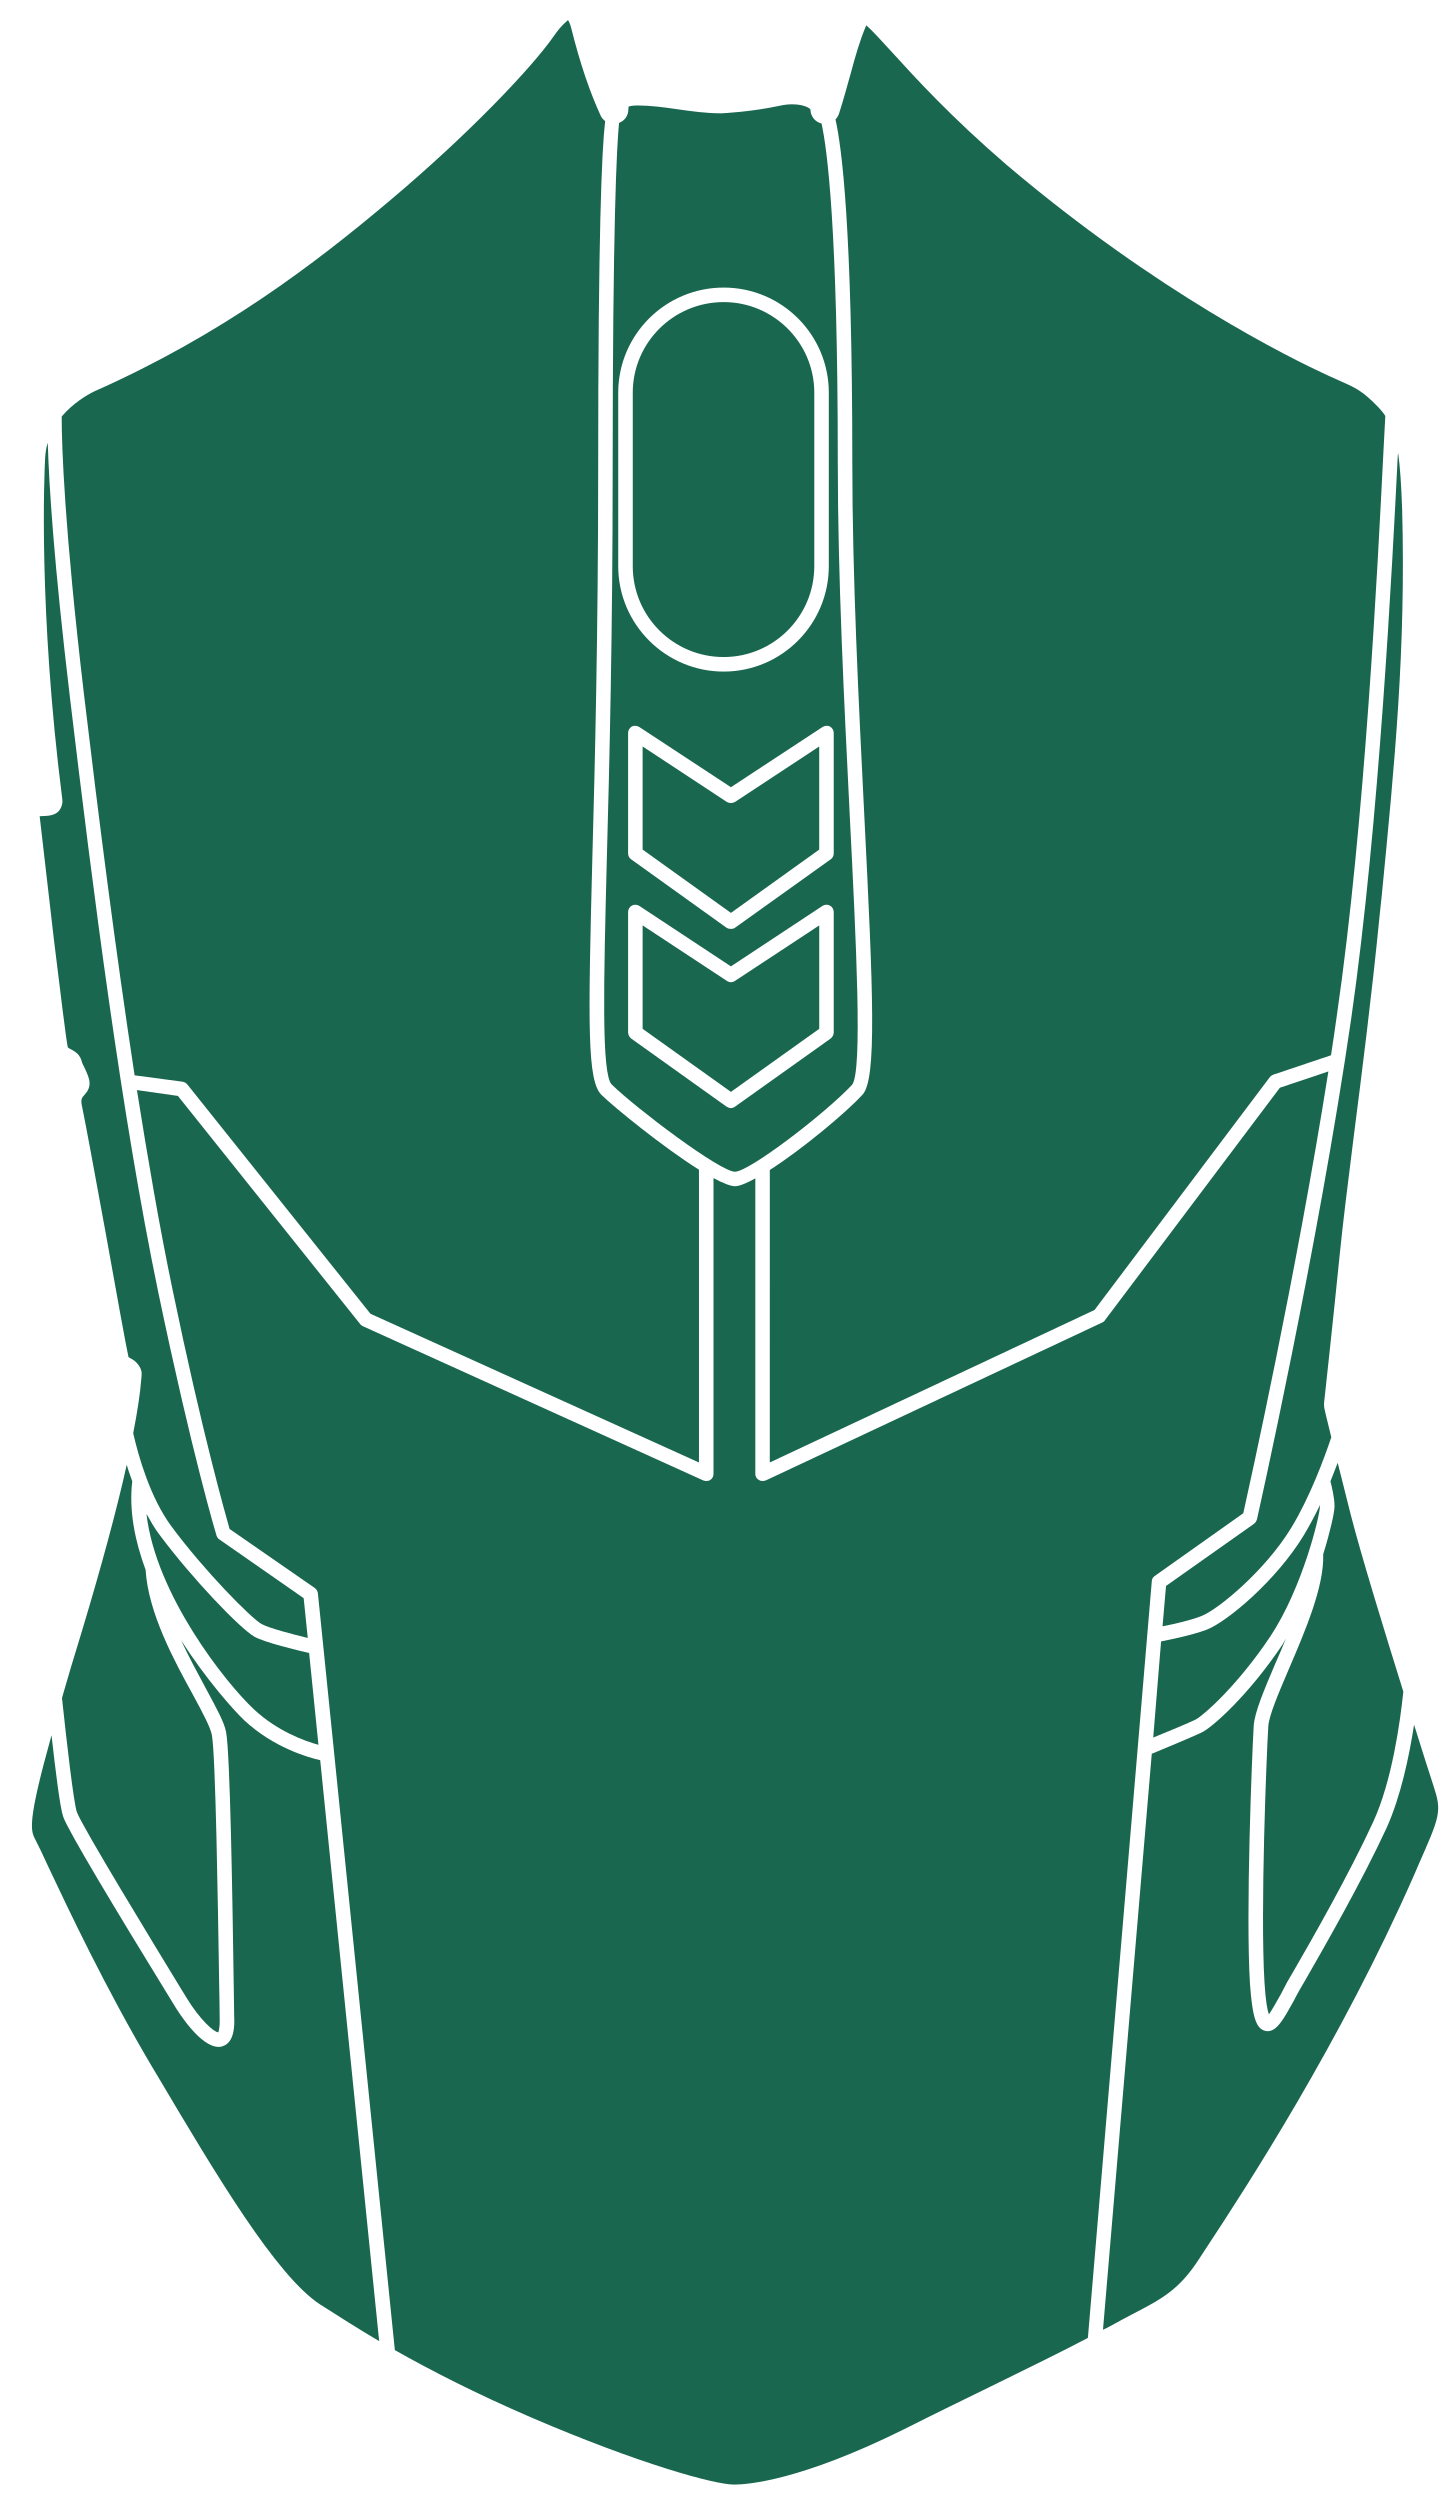
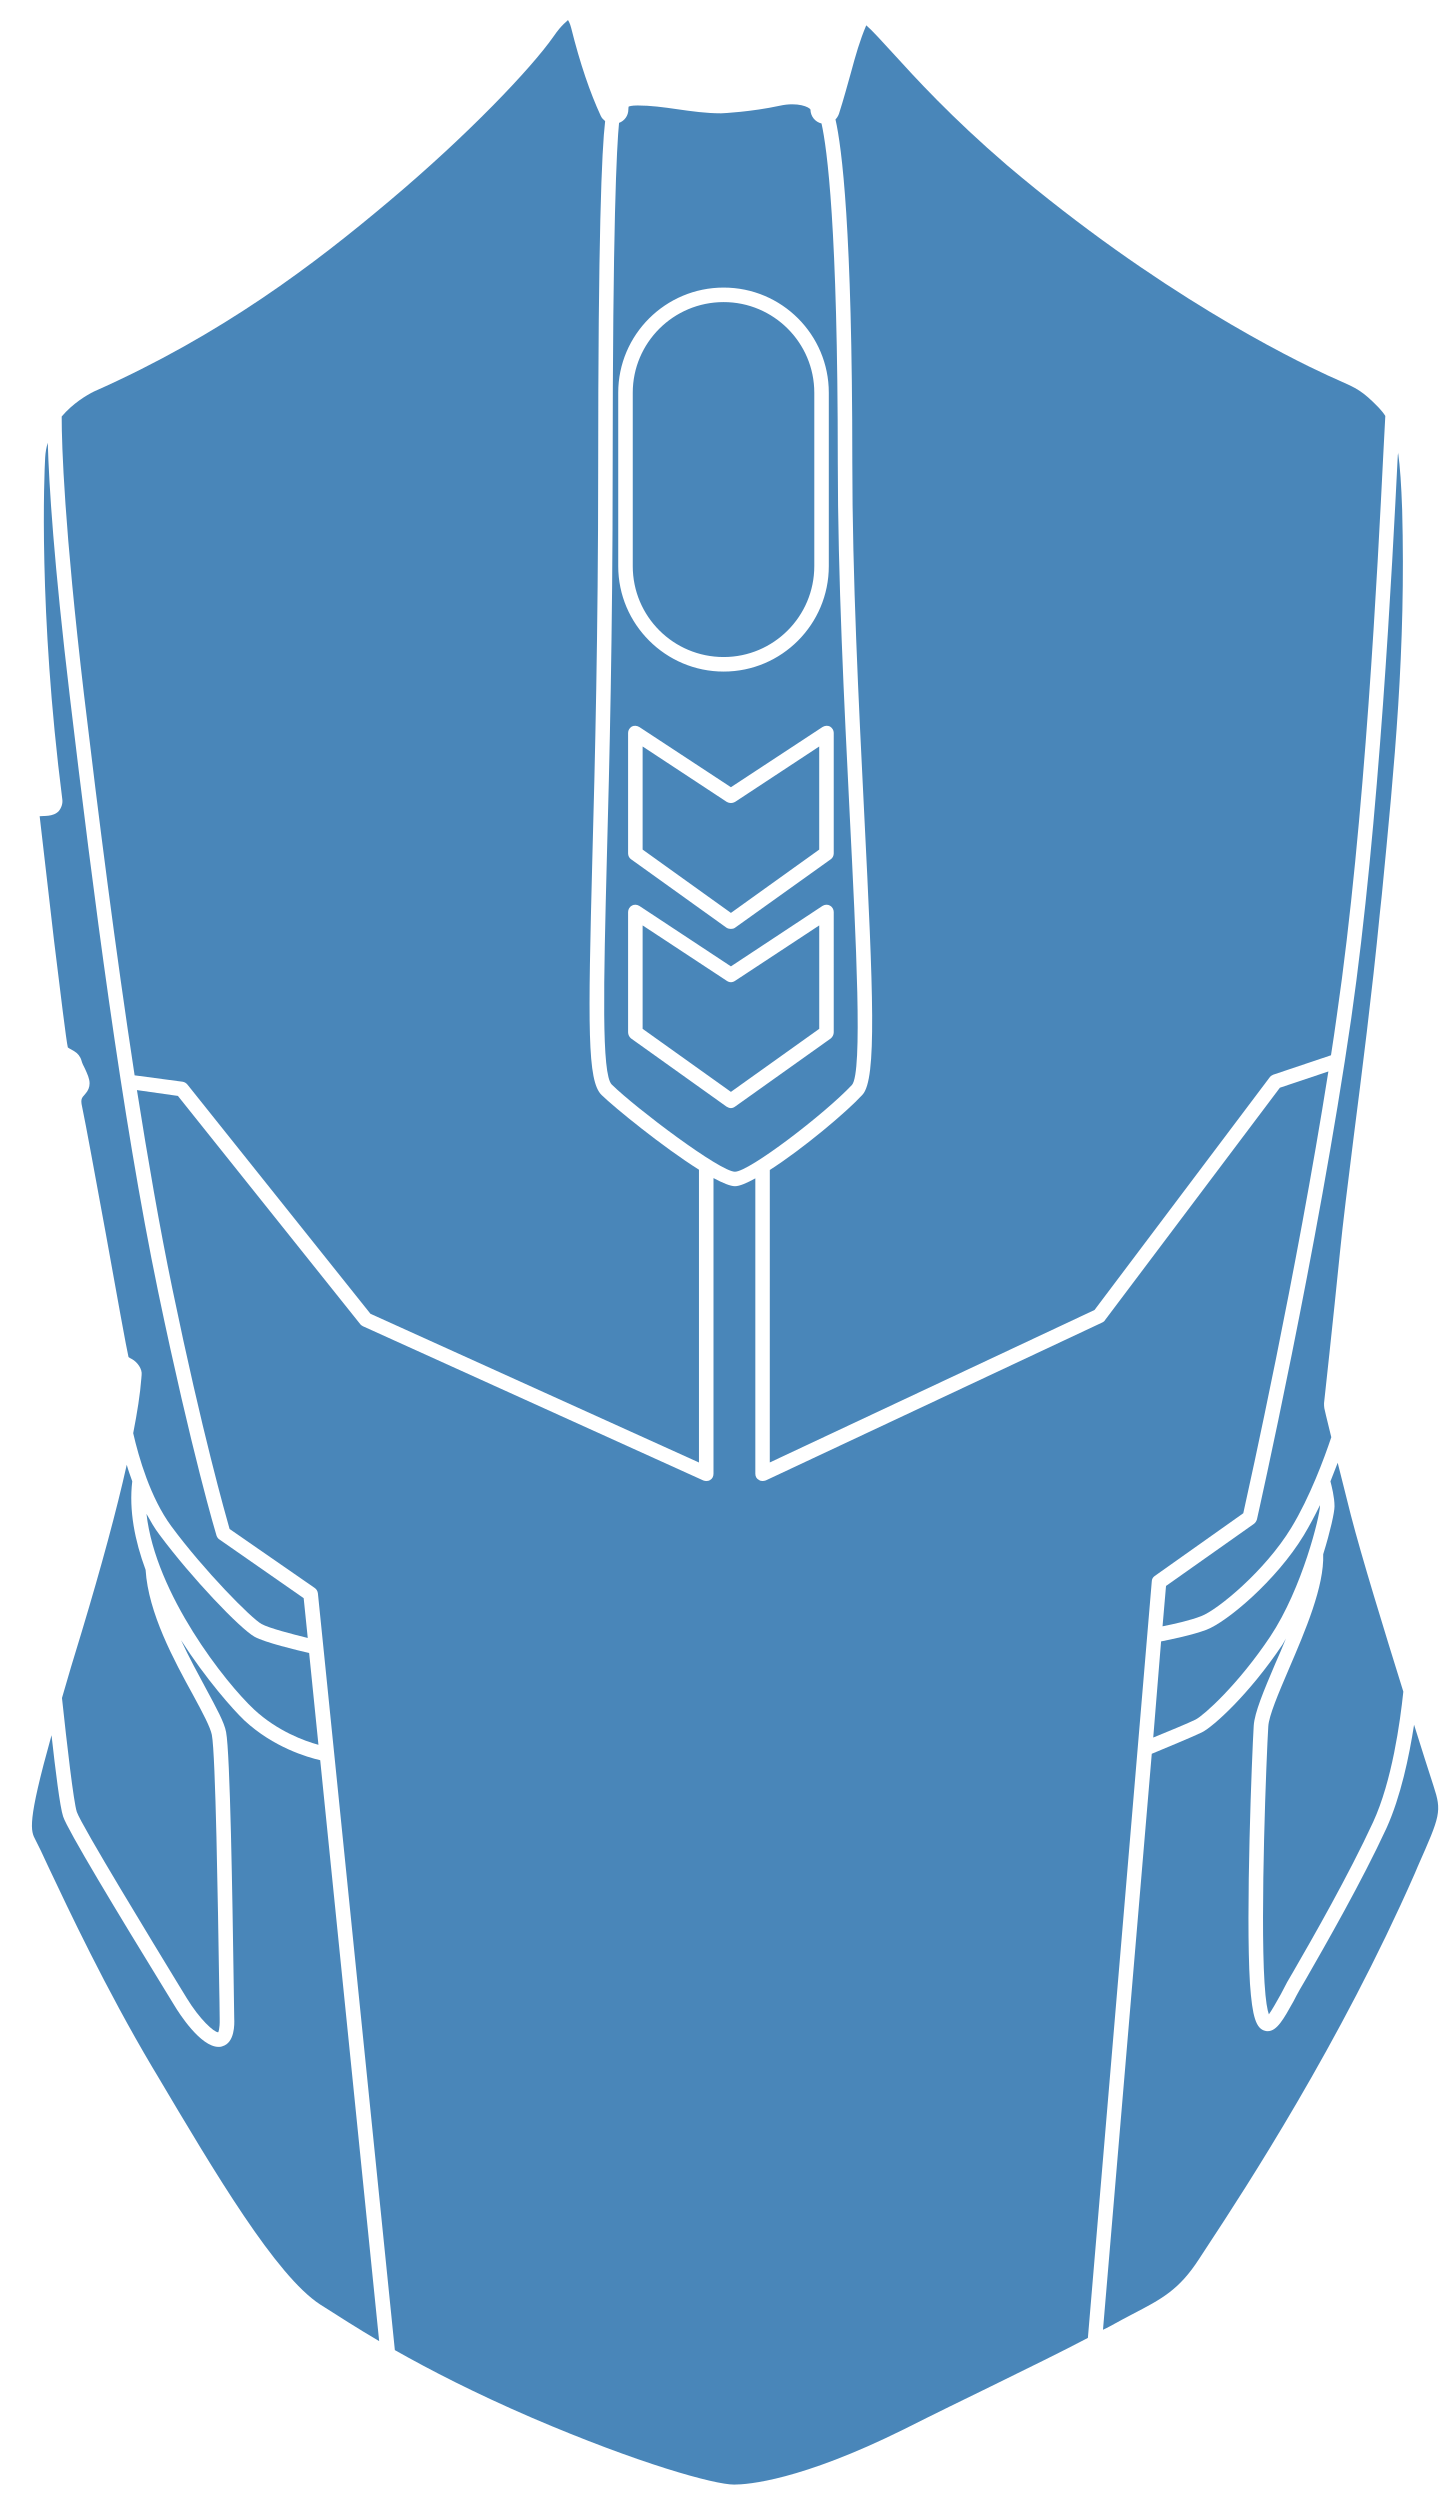
- <svg xmlns="http://www.w3.org/2000/svg" width="280pt" height="482pt" version="1.1" viewBox="0 0 280 482" id="svg380" fill="#1A6750">
+ <svg xmlns="http://www.w3.org/2000/svg" width="280pt" height="482pt" version="1.1" viewBox="0 0 280 482" id="svg380" fill="#4986B9">
  <defs id="defs350">
    <symbol id="u" overflow="visible">
      <path d="m 18.766,-1.125 c -0.969,0.5 -1.98,0.875 -3.031,1.125 -1.043,0.258 -2.137,0.391 -3.281,0.391 -3.398,0 -6.09,-0.945 -8.078,-2.844 -1.992,-1.906 -2.984,-4.484 -2.984,-7.734 0,-3.258 0.992,-5.836 2.984,-7.734 1.988,-1.906 4.68,-2.859 8.078,-2.859 1.145,0 2.238,0.133 3.281,0.391 1.051,0.25 2.062,0.625 3.031,1.125 v 4.219 c -0.98,-0.656 -1.945,-1.141 -2.891,-1.453 -0.949,-0.312 -1.949,-0.469 -3,-0.469 -1.875,0 -3.352,0.605 -4.422,1.812 -1.074,1.199 -1.609,2.856 -1.609,4.969 0,2.106 0.535,3.762 1.609,4.969 1.07,1.199 2.547,1.797 4.422,1.797 1.051,0 2.051,-0.148 3,-0.453 0.945,-0.312 1.91,-0.801 2.891,-1.469 z" id="path287" />
    </symbol>
    <symbol id="b" overflow="visible">
      <path d="m 13.734,-11.141 c -0.438,-0.195 -0.871,-0.344 -1.297,-0.438 -0.418,-0.102 -0.84,-0.156 -1.266,-0.156 -1.262,0 -2.231,0.406 -2.906,1.219 -0.68,0.805 -1.016,1.953 -1.016,3.453 v 7.062 H 2.359 v -15.312 h 4.891 v 2.516 c 0.625,-1 1.344,-1.727 2.156,-2.188 0.82,-0.469 1.801,-0.703 2.938,-0.703 0.164,0 0.344,0.012 0.531,0.031 0.195,0.012 0.477,0.039 0.844,0.078 z" id="path290" />
    </symbol>
    <symbol id="a" overflow="visible">
      <path d="m 17.641,-7.703 v 1.406 H 6.188 c 0.125,1.148 0.539,2.008 1.25,2.578 0.707,0.574 1.703,0.859 2.984,0.859 1.031,0 2.082,-0.148 3.156,-0.453 1.082,-0.312 2.191,-0.773 3.328,-1.391 v 3.766 c -1.156,0.438 -2.312,0.766 -3.469,0.984 -1.156,0.227 -2.312,0.344 -3.469,0.344 -2.773,0 -4.93,-0.703 -6.469,-2.109 -1.531,-1.406 -2.297,-3.379 -2.297,-5.922 0,-2.5 0.754,-4.461 2.266,-5.891 1.508,-1.438 3.582,-2.156 6.219,-2.156 2.406,0 4.332,0.73 5.781,2.188 1.445,1.449 2.172,3.383 2.172,5.797 z m -5.031,-1.625 c 0,-0.926 -0.273,-1.672 -0.812,-2.234 -0.543,-0.57 -1.25,-0.859 -2.125,-0.859 -0.949,0 -1.719,0.266 -2.312,0.797 -0.594,0.531 -0.965,1.297 -1.109,2.297 z" id="path293" />
    </symbol>
    <symbol id="k" overflow="visible">
      <path d="m 9.219,-6.891 c -1.023,0 -1.793,0.172 -2.312,0.516 -0.512,0.344 -0.766,0.855 -0.766,1.531 0,0.625 0.207,1.117 0.625,1.469 0.414,0.344 0.988,0.516 1.719,0.516 0.926,0 1.703,-0.328 2.328,-0.984 0.633,-0.664 0.953,-1.492 0.953,-2.484 v -0.562 z m 7.469,-1.844 V 0 h -4.922 v -2.266 c -0.656,0.93 -1.398,1.605 -2.219,2.031 -0.824,0.414 -1.824,0.625 -3,0.625 -1.586,0 -2.871,-0.457 -3.859,-1.375 -0.992,-0.926 -1.484,-2.129 -1.484,-3.609 0,-1.789 0.613,-3.102 1.844,-3.938 1.238,-0.844 3.18,-1.266 5.828,-1.266 h 2.891 v -0.391 c 0,-0.77 -0.309,-1.332 -0.922,-1.688 -0.617,-0.363 -1.57,-0.547 -2.859,-0.547 -1.055,0 -2.031,0.105 -2.938,0.312 -0.898,0.211 -1.73,0.523 -2.5,0.938 v -3.734 c 1.039,-0.25 2.086,-0.441 3.141,-0.578 1.062,-0.133 2.125,-0.203 3.188,-0.203 2.758,0 4.75,0.547 5.969,1.641 1.227,1.086 1.844,2.856 1.844,5.312 z" id="path296" />
    </symbol>
    <symbol id="d" overflow="visible">
      <path d="m 7.703,-19.656 v 4.344 H 12.75 v 3.5 H 7.703 v 6.5 c 0,0.711 0.141,1.188 0.422,1.438 0.281,0.25 0.836,0.375 1.672,0.375 h 2.516 v 3.5 h -4.188 c -1.938,0 -3.312,-0.398 -4.125,-1.203 -0.805,-0.812 -1.203,-2.18 -1.203,-4.109 v -6.5 h -2.422 v -3.5 h 2.422 v -4.344 z" id="path299" />
    </symbol>
    <symbol id="j" overflow="visible">
      <path d="m 12.766,-13.078 v -8.203 h 4.922 V -1e-4 H 12.766 v -2.219 c -0.668,0.906 -1.406,1.57 -2.219,1.984 -0.813,0.414 -1.758,0.625 -2.828,0.625 -1.887,0 -3.434,-0.75 -4.641,-2.25 -1.211,-1.5 -1.812,-3.426 -1.812,-5.781 0,-2.363 0.602,-4.297 1.812,-5.797 1.207,-1.5 2.754,-2.25 4.641,-2.25 1.062,0 2,0.215 2.812,0.641 0.82,0.43 1.566,1.086 2.234,1.969 z m -3.219,9.922 c 1.039,0 1.836,-0.379 2.391,-1.141 0.551,-0.77 0.828,-1.883 0.828,-3.344 0,-1.457 -0.277,-2.566 -0.828,-3.328 -0.555,-0.77 -1.352,-1.156 -2.391,-1.156 -1.043,0 -1.84,0.387 -2.391,1.156 -0.555,0.762 -0.828,1.871 -0.828,3.328 0,1.461 0.273,2.574 0.828,3.344 0.551,0.762 1.348,1.141 2.391,1.141 z" id="path302" />
    </symbol>
    <symbol id="i" overflow="visible">
      <path d="m 10.5,-3.156 c 1.051,0 1.852,-0.379 2.406,-1.141 0.551,-0.77 0.828,-1.883 0.828,-3.344 0,-1.457 -0.277,-2.566 -0.828,-3.328 -0.555,-0.77 -1.355,-1.156 -2.406,-1.156 -1.055,0 -1.859,0.387 -2.422,1.156 -0.555,0.773 -0.828,1.883 -0.828,3.328 0,1.449 0.273,2.559 0.828,3.328 0.562,0.773 1.367,1.156 2.422,1.156 z m -3.25,-9.922 c 0.676,-0.883 1.422,-1.539 2.234,-1.969 0.82,-0.426 1.766,-0.641 2.828,-0.641 1.895,0 3.445,0.75 4.656,2.25 1.207,1.5 1.812,3.434 1.812,5.797 0,2.356 -0.605,4.281 -1.812,5.781 -1.211,1.5 -2.762,2.25 -4.656,2.25 -1.062,0 -2.008,-0.211 -2.828,-0.625 C 8.672,-0.66 7.926,-1.32 7.25,-2.219 V -2e-5 H 2.359 v -21.281 H 7.25 Z" id="path305" />
    </symbol>
    <symbol id="h" overflow="visible">
      <path d="m 0.344,-15.312 h 4.891 l 4.125,10.391 3.5,-10.391 h 4.891 l -6.438,16.766 c -0.648,1.695 -1.402,2.883 -2.266,3.562 -0.867,0.688 -2,1.031 -3.406,1.031 H 2.797 V 2.829 h 1.531 c 0.832,0 1.438,-0.137 1.812,-0.406 C 6.523,2.161 6.82,1.692 7.031,1.016 L 7.172,0.595 Z" id="path308" />
    </symbol>
    <symbol id="g" overflow="visible">
      <path d="M 14.953,-3.719 H 6.734 L 5.422,0 H 0.141 L 7.703,-20.406 h 6.266 L 21.531,0 H 16.25 Z M 8.047,-7.5 h 5.578 l -2.781,-8.125 z" id="path311" />
    </symbol>
    <symbol id="t" overflow="visible">
      <path d="M 2.359,-21.281 H 7.25 V 0 H 2.359 Z" id="path314" />
    </symbol>
    <symbol id="c" overflow="visible">
      <path d="m 9.641,-12.188 c -1.086,0 -1.914,0.391 -2.484,1.172 -0.574,0.781 -0.859,1.906 -0.859,3.375 0,1.469 0.285,2.594 0.859,3.375 0.57,0.773 1.398,1.156 2.484,1.156 1.062,0 1.875,-0.383 2.438,-1.156 0.57,-0.781 0.859,-1.906 0.859,-3.375 0,-1.469 -0.289,-2.594 -0.859,-3.375 -0.562,-0.781 -1.375,-1.172 -2.438,-1.172 z m 0,-3.5 c 2.633,0 4.691,0.715 6.172,2.141 1.477,1.418 2.219,3.387 2.219,5.906 0,2.512 -0.742,4.481 -2.219,5.906 C 14.332,-0.317 12.273,0.39 9.641,0.39 6.992,0.39 4.926,-0.317 3.438,-1.735 1.945,-3.161 1.203,-5.13 1.203,-7.641 c 0,-2.519 0.742,-4.488 2.234,-5.906 1.488,-1.426 3.555,-2.141 6.203,-2.141 z" id="path317" />
    </symbol>
    <symbol id="f" overflow="visible">
      <path d="M 17.75,-9.328 V 0 h -4.922 v -7.141 c 0,-1.32 -0.031,-2.234 -0.094,-2.734 -0.062,-0.5 -0.168,-0.867 -0.312,-1.109 -0.188,-0.312 -0.449,-0.555 -0.781,-0.734 -0.324,-0.176 -0.695,-0.266 -1.109,-0.266 -1.023,0 -1.824,0.398 -2.406,1.188 -0.586,0.781 -0.875,1.871 -0.875,3.266 V -1e-4 H 2.359 v -15.312 H 7.25 v 2.234 c 0.738,-0.883 1.52,-1.539 2.344,-1.969 0.832,-0.426 1.75,-0.641 2.75,-0.641 1.77,0 3.113,0.547 4.031,1.641 0.914,1.086 1.375,2.656 1.375,4.719 z" id="path320" />
    </symbol>
    <symbol id="e" overflow="visible">
      <path d="m 12.422,-21.281 v 3.219 H 9.719 c -0.688,0 -1.172,0.125 -1.453,0.375 -0.273,0.25 -0.406,0.688 -0.406,1.312 v 1.062 h 4.188 v 3.5 H 7.86 V -2e-4 h -4.891 v -11.812 h -2.438 v -3.5 h 2.438 v -1.062 c 0,-1.664 0.461,-2.898 1.391,-3.703 0.926,-0.801 2.367,-1.203 4.328,-1.203 z" id="path323" />
    </symbol>
    <symbol id="s" overflow="visible">
      <path d="m 0.422,-15.312 h 4.891 l 3.828,10.578 3.797,-10.578 h 4.906 L 11.812,0 h -5.375 z" id="path326" />
    </symbol>
    <symbol id="r" overflow="visible">
      <path d="m 16.547,-12.766 c 0.613,-0.945 1.348,-1.672 2.203,-2.172 0.852,-0.5 1.789,-0.75 2.812,-0.75 1.758,0 3.098,0.547 4.016,1.641 0.926,1.086 1.391,2.656 1.391,4.719 V -4e-4 h -4.922 v -7.984 -0.359 c 0.008,-0.133 0.016,-0.32 0.016,-0.562 0,-1.082 -0.164,-1.863 -0.484,-2.344 -0.312,-0.488 -0.824,-0.734 -1.531,-0.734 -0.93,0 -1.648,0.387 -2.156,1.156 -0.512,0.762 -0.773,1.867 -0.781,3.312 v 7.516 h -4.922 v -7.984 c 0,-1.695 -0.148,-2.785 -0.438,-3.266 -0.293,-0.488 -0.812,-0.734 -1.562,-0.734 -0.938,0 -1.664,0.387 -2.172,1.156 -0.512,0.762 -0.766,1.859 -0.766,3.297 v 7.531 h -4.922 v -15.312 h 4.922 v 2.234 c 0.602,-0.863 1.289,-1.516 2.062,-1.953 0.781,-0.438 1.641,-0.656 2.578,-0.656 1.062,0 2,0.258 2.812,0.766 0.812,0.512 1.426,1.23 1.844,2.156 z" id="path329" />
    </symbol>
    <symbol id="q" overflow="visible">
      <path d="M 17.75,-9.328 V 0 h -4.922 v -7.109 c 0,-1.344 -0.031,-2.266 -0.094,-2.766 -0.062,-0.5 -0.168,-0.867 -0.312,-1.109 -0.188,-0.312 -0.449,-0.555 -0.781,-0.734 -0.324,-0.176 -0.695,-0.266 -1.109,-0.266 -1.023,0 -1.824,0.398 -2.406,1.188 -0.586,0.781 -0.875,1.871 -0.875,3.266 V -1e-4 H 2.359 v -21.281 H 7.25 v 8.203 c 0.738,-0.883 1.52,-1.539 2.344,-1.969 0.832,-0.426 1.75,-0.641 2.75,-0.641 1.77,0 3.113,0.547 4.031,1.641 0.914,1.086 1.375,2.656 1.375,4.719 z" id="path332" />
    </symbol>
    <symbol id="p" overflow="visible">
      <path d="m 2.578,-20.406 h 5.875 l 7.422,14 v -14 h 4.984 V 0 h -5.875 L 7.562,-14 V 0 H 2.578 Z" id="path335" />
    </symbol>
    <symbol id="o" overflow="visible">
      <path d="m 2.188,-5.969 v -9.344 h 4.922 v 1.531 c 0,0.836 -0.008,1.875 -0.016,3.125 -0.012,1.25 -0.016,2.086 -0.016,2.5 0,1.242 0.031,2.133 0.094,2.672 0.07,0.543 0.18,0.934 0.328,1.172 0.207,0.324 0.473,0.574 0.797,0.75 0.32,0.168 0.691,0.25 1.109,0.25 1.02,0 1.82,-0.391 2.406,-1.172 0.582,-0.781 0.875,-1.867 0.875,-3.266 v -7.562 h 4.891 V -6e-4 H 12.688 V -2.219 C 11.945,-1.321 11.164,-0.661 10.344,-0.235 9.519,0.179 8.609,0.39 7.609,0.39 5.848,0.39 4.504,-0.149 3.578,-1.235 2.648,-2.317 2.188,-3.895 2.188,-5.969 Z" id="path338" />
    </symbol>
    <symbol id="n" overflow="visible">
      <path d="m 2.578,-20.406 h 8.734 c 2.594,0 4.582,0.578 5.969,1.734 1.395,1.148 2.094,2.789 2.094,4.922 0,2.137 -0.699,3.781 -2.094,4.938 -1.387,1.156 -3.375,1.734 -5.969,1.734 H 7.828 V 3e-4 h -5.25 z m 5.25,3.812 v 5.703 H 10.75 c 1.02,0 1.805,-0.25 2.359,-0.75 0.562,-0.5 0.844,-1.203 0.844,-2.109 0,-0.914 -0.281,-1.617 -0.844,-2.109 -0.555,-0.488 -1.34,-0.734 -2.359,-0.734 z" id="path341" />
    </symbol>
    <symbol id="m" overflow="visible">
      <path d="M 2.359,-15.312 H 7.25 v 15.031 c 0,2.051 -0.496,3.617 -1.484,4.703 -0.98,1.082 -2.406,1.625 -4.281,1.625 H -0.938 V 2.828 h 0.859 c 0.926,0 1.562,-0.211 1.906,-0.625 0.352,-0.418 0.531,-1.246 0.531,-2.484 z m 0,-5.969 H 7.25 v 4 H 2.359 Z" id="path344" />
    </symbol>
    <symbol id="l" overflow="visible">
      <path d="m 14.719,-14.828 v 3.984 c -0.656,-0.457 -1.324,-0.797 -2,-1.016 -0.668,-0.219 -1.359,-0.328 -2.078,-0.328 -1.367,0 -2.434,0.402 -3.203,1.203 -0.762,0.793 -1.141,1.906 -1.141,3.344 0,1.43 0.379,2.543 1.141,3.344 0.77,0.793 1.836,1.188 3.203,1.188 0.758,0 1.484,-0.109 2.172,-0.328 0.688,-0.227 1.32,-0.566 1.906,-1.016 v 4 c -0.762,0.281 -1.539,0.488 -2.328,0.625 -0.781,0.145 -1.574,0.219 -2.375,0.219 -2.762,0 -4.922,-0.707 -6.484,-2.125 -1.555,-1.414 -2.328,-3.383 -2.328,-5.906 0,-2.531 0.773,-4.504 2.328,-5.922 1.562,-1.414 3.723,-2.125 6.484,-2.125 0.801,0 1.594,0.074 2.375,0.219 0.781,0.137 1.555,0.352 2.328,0.641 z" id="path347" />
    </symbol>
  </defs>
  <g id="g378" transform="translate(-211.0946,-38.73341)">
    <path d="m 225.9,388.06 c -0.617,-1.902 -1.902,-13.047 -2.856,-21.953 1.062,-3.695 2.297,-7.894 3.809,-12.77 3.809,-12.656 6.719,-23.406 8.68,-32.199 0.281,1.062 0.672,2.07 1.062,3.191 -0.672,5.602 0.504,11.48 2.574,17.078 0.504,8.289 5.488,17.473 9.184,24.191 1.793,3.305 3.305,6.16 3.586,7.617 0.727,3.754 1.176,33.098 1.398,47.207 0.055,3.305 0.113,5.938 0.113,7.504 0.055,2.07 -0.281,2.633 -0.281,2.633 -0.84,0 -3.586,-2.519 -6.047,-6.551 l -1.68,-2.742 c -4.59,-7.559 -18.645,-30.574 -19.543,-33.207 z" id="path352" />
    <path d="m 235.87,300.37 c -0.281,-1.062 -2.465,-13.105 -4.367,-23.742 -2.07,-11.312 -4.031,-21.953 -4.426,-23.742 -0.504,-2.238 -0.391,-2.297 0.504,-3.305 0.504,-0.559 0.785,-1.23 0.785,-1.961 0,-0.953 -0.449,-1.848 -0.895,-2.856 -0.281,-0.504 -0.559,-1.121 -0.672,-1.566 -0.223,-0.785 -0.727,-1.398 -1.398,-1.793 -0.953,-0.504 -1.23,-0.727 -1.23,-0.727 -0.281,-1.121 -1.457,-10.754 -2.688,-20.832 -1.176,-10.078 -2.406,-20.719 -2.742,-23.742 0.672,-0.113 2.633,0.168 3.695,-1.008 0.504,-0.617 0.785,-1.457 0.672,-2.238 -4.648,-36.512 -3.473,-63 -3.305,-65.91 0.055,-1.008 0.223,-1.961 0.504,-2.856 0.223,8.062 1.176,23.129 4.258,49 4.481,37.633 9.969,80.641 17.023,114.69 6.496,31.191 11.199,46.871 11.258,47.039 0.113,0.281 0.281,0.559 0.559,0.727 l 16.238,11.312 0.785,7.672 c -2.969,-0.727 -7.504,-1.902 -8.902,-2.688 -1.961,-1.062 -11.09,-10.305 -17.414,-18.871 -4.031,-5.488 -6.273,-13.273 -7.336,-17.922 0.785,-4.031 1.344,-7.559 1.566,-10.527 l 0.055,-0.672 c 0.168,-1.176 -0.84,-2.519 -1.848,-3.078 -0.23,-0.121 -0.566,-0.289 -0.68,-0.402 z" id="path354" />
    <path d="m 260.17,354.3 c 2.016,1.121 8.121,2.574 10.527,3.137 l 1.793,17.695 c -2.688,-0.727 -7.894,-2.633 -12.375,-6.777 -5.543,-5.152 -19.039,-22.289 -20.777,-37.742 0.785,1.398 1.566,2.801 2.519,4.031 6.16,8.289 15.512,18.086 18.312,19.656 z" id="path356" />
    <path d="m 272.83,378.1 11.367,112 c -4.199,-2.465 -7.84,-4.816 -11.367,-7.055 -8.512,-5.543 -20.215,-25.258 -31.527,-44.352 l -0.84,-1.398 c -8.961,-15.121 -16.129,-30.352 -19.992,-38.527 -1.176,-2.574 -2.07,-4.426 -2.519,-5.266 -0.953,-1.793 -1.68,-3.191 3.078,-20.215 0.727,6.551 1.625,13.887 2.238,15.68 0.84,2.574 10.473,18.535 19.824,33.77 l 1.68,2.742 c 0.84,1.398 4.984,7.894 8.457,7.894 0.223,0 0.449,0 0.727,-0.113 2.406,-0.672 2.352,-4.258 2.297,-5.375 l -0.113,-7.504 c -0.223,-15.289 -0.672,-43.68 -1.457,-47.711 -0.336,-1.848 -1.848,-4.594 -3.863,-8.344 -1.512,-2.801 -3.246,-5.992 -4.816,-9.352 4.816,7.504 10.023,13.383 12.207,15.457 5.606,5.203 12.156,7.106 14.621,7.668 z" id="path358" />
    <path d="m 227.3,172.74 c -3.809,-32.367 -4.312,-47.992 -4.312,-53.703 2.129,-2.519 4.762,-4.09 6.215,-4.816 24.754,-10.977 42.672,-24.695 56.953,-36.734 15.062,-12.656 27.328,-25.535 31.641,-31.695 1.68,-2.465 2.742,-3.023 2.801,-3.191 0.113,0.168 0.391,0.617 0.617,1.512 1.734,6.945 3.641,12.488 5.711,16.969 0.168,0.391 0.504,0.727 0.84,1.008 -0.672,5.769 -1.344,21.895 -1.344,67.594 0,30.855 -0.617,56.055 -1.121,74.426 -0.84,32.648 -1.008,43.062 1.793,45.754 2.465,2.406 11.816,10.023 18.762,14.391 v 56.449 l -63.336,-28.672 -35.281,-44.184 c -0.223,-0.281 -0.559,-0.504 -0.953,-0.559 l -9.238,-1.23 c -3.699,-24.203 -6.945,-49.793 -9.746,-73.316 z" id="path360" />
    <path d="m 352.8,193.35 16.238,-10.695 v 19.879 l -17.023,12.207 -17.023,-12.207 v -19.879 l 16.238,10.695 c 0.504,0.281 1.066,0.281 1.57,0 z" id="path362" />
    <path d="m 352.8,227.85 c -0.504,0.336 -1.062,0.336 -1.566,0 l -16.238,-10.695 v 19.938 l 17.023,12.152 17.023,-12.152 v -19.938 z m 0,0 c -0.504,0.336 -1.062,0.336 -1.566,0 l -16.238,-10.695 v 19.938 l 17.023,12.152 17.023,-12.152 v -19.938 z m 22.117,-32.09 c -1.062,-21.449 -2.297,-45.754 -2.297,-67.984 0,-45.305 -2.07,-60.48 -3.137,-65.238 -1.23,-0.281 -2.129,-1.398 -2.129,-2.688 -0.223,-0.449 -2.406,-1.512 -5.938,-0.727 -5.434,1.176 -10.977,1.457 -11.258,1.457 h -0.113 c -2.801,0 -5.602,-0.391 -8.344,-0.785 -2.688,-0.391 -5.207,-0.727 -7.672,-0.727 -1.176,0 -1.625,0.168 -1.734,0.223 0,0 -0.055,0.223 -0.055,0.559 0,1.176 -0.727,2.184 -1.793,2.574 -0.449,4.594 -1.23,19.488 -1.23,67.258 0,30.91 -0.617,56.113 -1.121,74.48 -0.617,24.246 -1.062,41.719 0.953,43.68 4.762,4.648 20.887,16.801 23.742,16.801 2.742,0 17.305,-11.145 22.566,-16.742 2.082,-2.41 0.793,-27.723 -0.441,-52.141 z m -44.629,-81.309 c 0,-11.199 9.129,-20.273 20.328,-20.273 11.199,0 20.273,9.07 20.273,20.273 v 33.434 c 0,11.199 -9.07,20.328 -20.273,20.328 -11.199,0 -20.328,-9.129 -20.328,-20.328 z m 41.551,123.31 c 0,0.449 -0.223,0.895 -0.559,1.176 l -18.48,13.16 c -0.223,0.168 -0.504,0.281 -0.785,0.281 -0.281,0 -0.559,-0.113 -0.84,-0.281 l -18.426,-13.16 c -0.336,-0.281 -0.559,-0.727 -0.559,-1.176 v -23.184 c 0,-0.504 0.281,-1.008 0.727,-1.23 0.449,-0.281 1.008,-0.223 1.457,0.055 l 17.641,11.648 17.641,-11.648 c 0.449,-0.281 1.008,-0.336 1.457,-0.055 0.449,0.223 0.727,0.727 0.727,1.23 z m 0,-34.492 c 0,0.449 -0.223,0.895 -0.559,1.121 l -18.48,13.215 c -0.223,0.168 -0.504,0.223 -0.785,0.223 -0.281,0 -0.559,-0.055 -0.84,-0.223 l -18.426,-13.215 c -0.336,-0.223 -0.559,-0.672 -0.559,-1.121 v -23.238 c 0,-0.504 0.281,-0.953 0.727,-1.23 0.449,-0.223 1.008,-0.168 1.457,0.113 l 17.641,11.594 17.641,-11.594 c 0.449,-0.281 1.008,-0.336 1.457,-0.113 0.449,0.281 0.727,0.727 0.727,1.23 z m -20.609,24.582 -16.238,-10.695 v 19.938 l 17.023,12.152 17.023,-12.152 V 217.156 L 352.8,227.851 c -0.504,0.336 -1.066,0.336 -1.57,0 z m -0.613,-62.441 c 9.633,0 17.473,-7.84 17.473,-17.527 v -33.434 c 0,-9.633 -7.84,-17.473 -17.473,-17.473 -9.688,0 -17.527,7.84 -17.527,17.473 v 33.434 c -0.004,9.688 7.84,17.527 17.527,17.527 z" id="path364" />
    <path d="m 465.58,328.93 v 0.223 c 0,1.734 -3.359,15.734 -9.574,25.09 -6.16,9.238 -12.77,15.176 -14.391,16.016 -1.23,0.617 -5.543,2.406 -8.176,3.473 l 1.512,-18.535 c 1.961,-0.391 6.047,-1.23 8.734,-2.238 3.977,-1.512 13.496,-9.52 18.762,-18.199 1.117,-1.855 2.184,-3.871 3.133,-5.828 z" id="path366" />
    <path d="m 433.16,343.6 -12.32,145.88 c -4.984,2.633 -11.199,5.656 -18.594,9.297 -5.039,2.465 -10.695,5.207 -16.91,8.344 -19.879,9.855 -30.07,10.641 -32.703,10.641 -3.809,0 -18.367,-4.031 -38.977,-12.879 -11.145,-4.816 -19.488,-9.129 -26.434,-13.047 l -14.84,-145.94 c -0.055,-0.391 -0.281,-0.785 -0.617,-1.008 l -16.406,-11.367 c -0.785,-2.801 -5.207,-18.199 -11.031,-46.312 -2.465,-11.871 -4.703,-24.863 -6.832,-38.305 l 7.894,1.121 35.168,44.016 c 0.113,0.168 0.336,0.281 0.504,0.391 l 65.633,29.734 c 0.168,0.055 0.391,0.113 0.559,0.113 0.281,0 0.559,-0.055 0.785,-0.223 0.391,-0.223 0.617,-0.672 0.617,-1.176 v -57.012 c 1.793,0.953 3.246,1.566 4.144,1.566 0.895,0 2.297,-0.617 3.922,-1.512 v 56.953 c 0,0.504 0.223,0.953 0.672,1.176 0.223,0.168 0.449,0.223 0.727,0.223 0.223,0 0.391,-0.055 0.617,-0.113 l 64.902,-30.465 c 0.223,-0.113 0.391,-0.223 0.504,-0.449 l 33.711,-44.801 9.352,-3.137 c -6.215,39.312 -15.289,80.137 -16.406,85.176 l -17.078,12.098 c -0.34,0.23 -0.562,0.621 -0.562,1.016 z" id="path368" />
    <path d="m 375.42,127.78 c 0,-44.969 -2.016,-60.648 -3.246,-66.023 0.277,-0.281 0.5,-0.617 0.668,-1.066 0.953,-2.969 1.625,-5.543 2.297,-7.894 0.953,-3.527 1.734,-6.273 2.969,-9.184 1.176,1.008 3.078,3.137 4.984,5.207 4.535,4.984 11.367,12.488 22.176,21.785 29.062,24.641 54.602,37.184 61.77,40.488 l 2.129,0.953 c 3.414,1.512 4.594,2.016 7.785,5.32 0.449,0.504 0.895,1.008 1.23,1.566 -0.113,1.902 -0.223,4.426 -0.391,7.449 -1.062,21.168 -3.527,70.84 -8.961,108.19 -0.336,2.519 -0.727,5.039 -1.121,7.617 l -11.148,3.75 c -0.281,0.113 -0.504,0.281 -0.672,0.504 l -33.77,44.855 -62.609,29.398 0.004,-56.391 c 6.383,-4.09 14.785,-11.145 17.863,-14.504 2.801,-2.969 2.07,-19.711 0.336,-54.207 -1.062,-21.395 -2.293,-45.641 -2.293,-67.816 z" id="path370" />
    <path d="m 471.52,330.78 c 2.129,8.23 6.383,22.062 10.137,34.105 -0.617,5.879 -2.184,17.246 -5.824,25.145 -4.703,10.191 -11.648,22.344 -15.398,28.84 l -1.176,2.016 c -0.391,0.785 -0.84,1.566 -1.23,2.352 -0.727,1.289 -1.68,3.023 -2.297,3.863 -0.281,-0.785 -0.617,-2.465 -0.84,-6.106 -0.84,-13.609 0.391,-43.902 0.727,-49.391 0.113,-2.07 1.961,-6.383 3.922,-10.977 3.246,-7.559 6.887,-16.07 6.664,-22.23 1.398,-4.481 2.184,-8.121 2.184,-9.238 0,-1.793 -0.559,-3.922 -0.785,-4.816 0.504,-1.289 0.953,-2.465 1.398,-3.586 0.672,2.742 1.512,6.047 2.519,10.023 z" id="path372" />
    <path d="m 471.63,234.96 c 5.375,-37.465 7.894,-87.191 8.961,-108.47 0.055,-0.168 0.055,-0.336 0.055,-0.504 0.391,2.801 0.617,6.273 0.785,11.031 0.727,26.992 -1.457,48.887 -3.922,74.258 l -0.391,3.641 c -1.512,15.512 -3.473,30.801 -5.039,43.062 -1.121,8.902 -2.07,16.52 -2.633,22.121 -1.344,13.383 -3.078,29.176 -3.078,29.176 0,0.336 0,0.617 0.055,0.953 0,0 0.391,1.793 1.344,5.602 -1.344,4.031 -4.144,11.594 -7.727,17.473 -5.039,8.289 -14.223,15.848 -17.359,17.023 -2.129,0.84 -5.434,1.566 -7.449,1.961 l 0.672,-7.785 16.969,-11.984 c 0.281,-0.223 0.449,-0.504 0.559,-0.84 0.109,-0.508 11.703,-51.918 18.199,-96.715 z" id="path374" />
    <path d="m 487.48,383.08 c 1.625,4.93 1.289,5.711 -3.023,15.457 l -0.617,1.457 c -14.336,32.648 -32.762,60.871 -39.762,71.512 l -1.793,2.742 c -3.863,5.992 -7.223,7.727 -12.824,10.641 -1.344,0.727 -2.801,1.457 -4.367,2.352 -0.391,0.223 -0.895,0.449 -1.344,0.672 l 9.406,-111.05 c 2.129,-0.895 8.121,-3.359 9.688,-4.144 2.129,-1.062 9.07,-7.281 15.512,-16.91 0.223,-0.391 0.449,-0.785 0.672,-1.176 -0.672,1.68 -1.398,3.359 -2.07,4.871 -2.238,5.266 -3.977,9.406 -4.144,11.93 -0.336,5.543 -1.566,36.008 -0.727,49.727 0.449,6.441 1.176,8.734 2.969,9.129 0.168,0.055 0.336,0.055 0.449,0.055 1.793,0 3.078,-2.352 4.984,-5.769 0.391,-0.785 0.785,-1.512 1.23,-2.297 l 1.176,-2.016 c 3.754,-6.551 10.754,-18.762 15.512,-29.062 2.742,-6.047 4.367,-13.777 5.32,-19.938 1.457,4.707 2.801,8.852 3.754,11.816 z" id="path376" />
  </g>
</svg>
